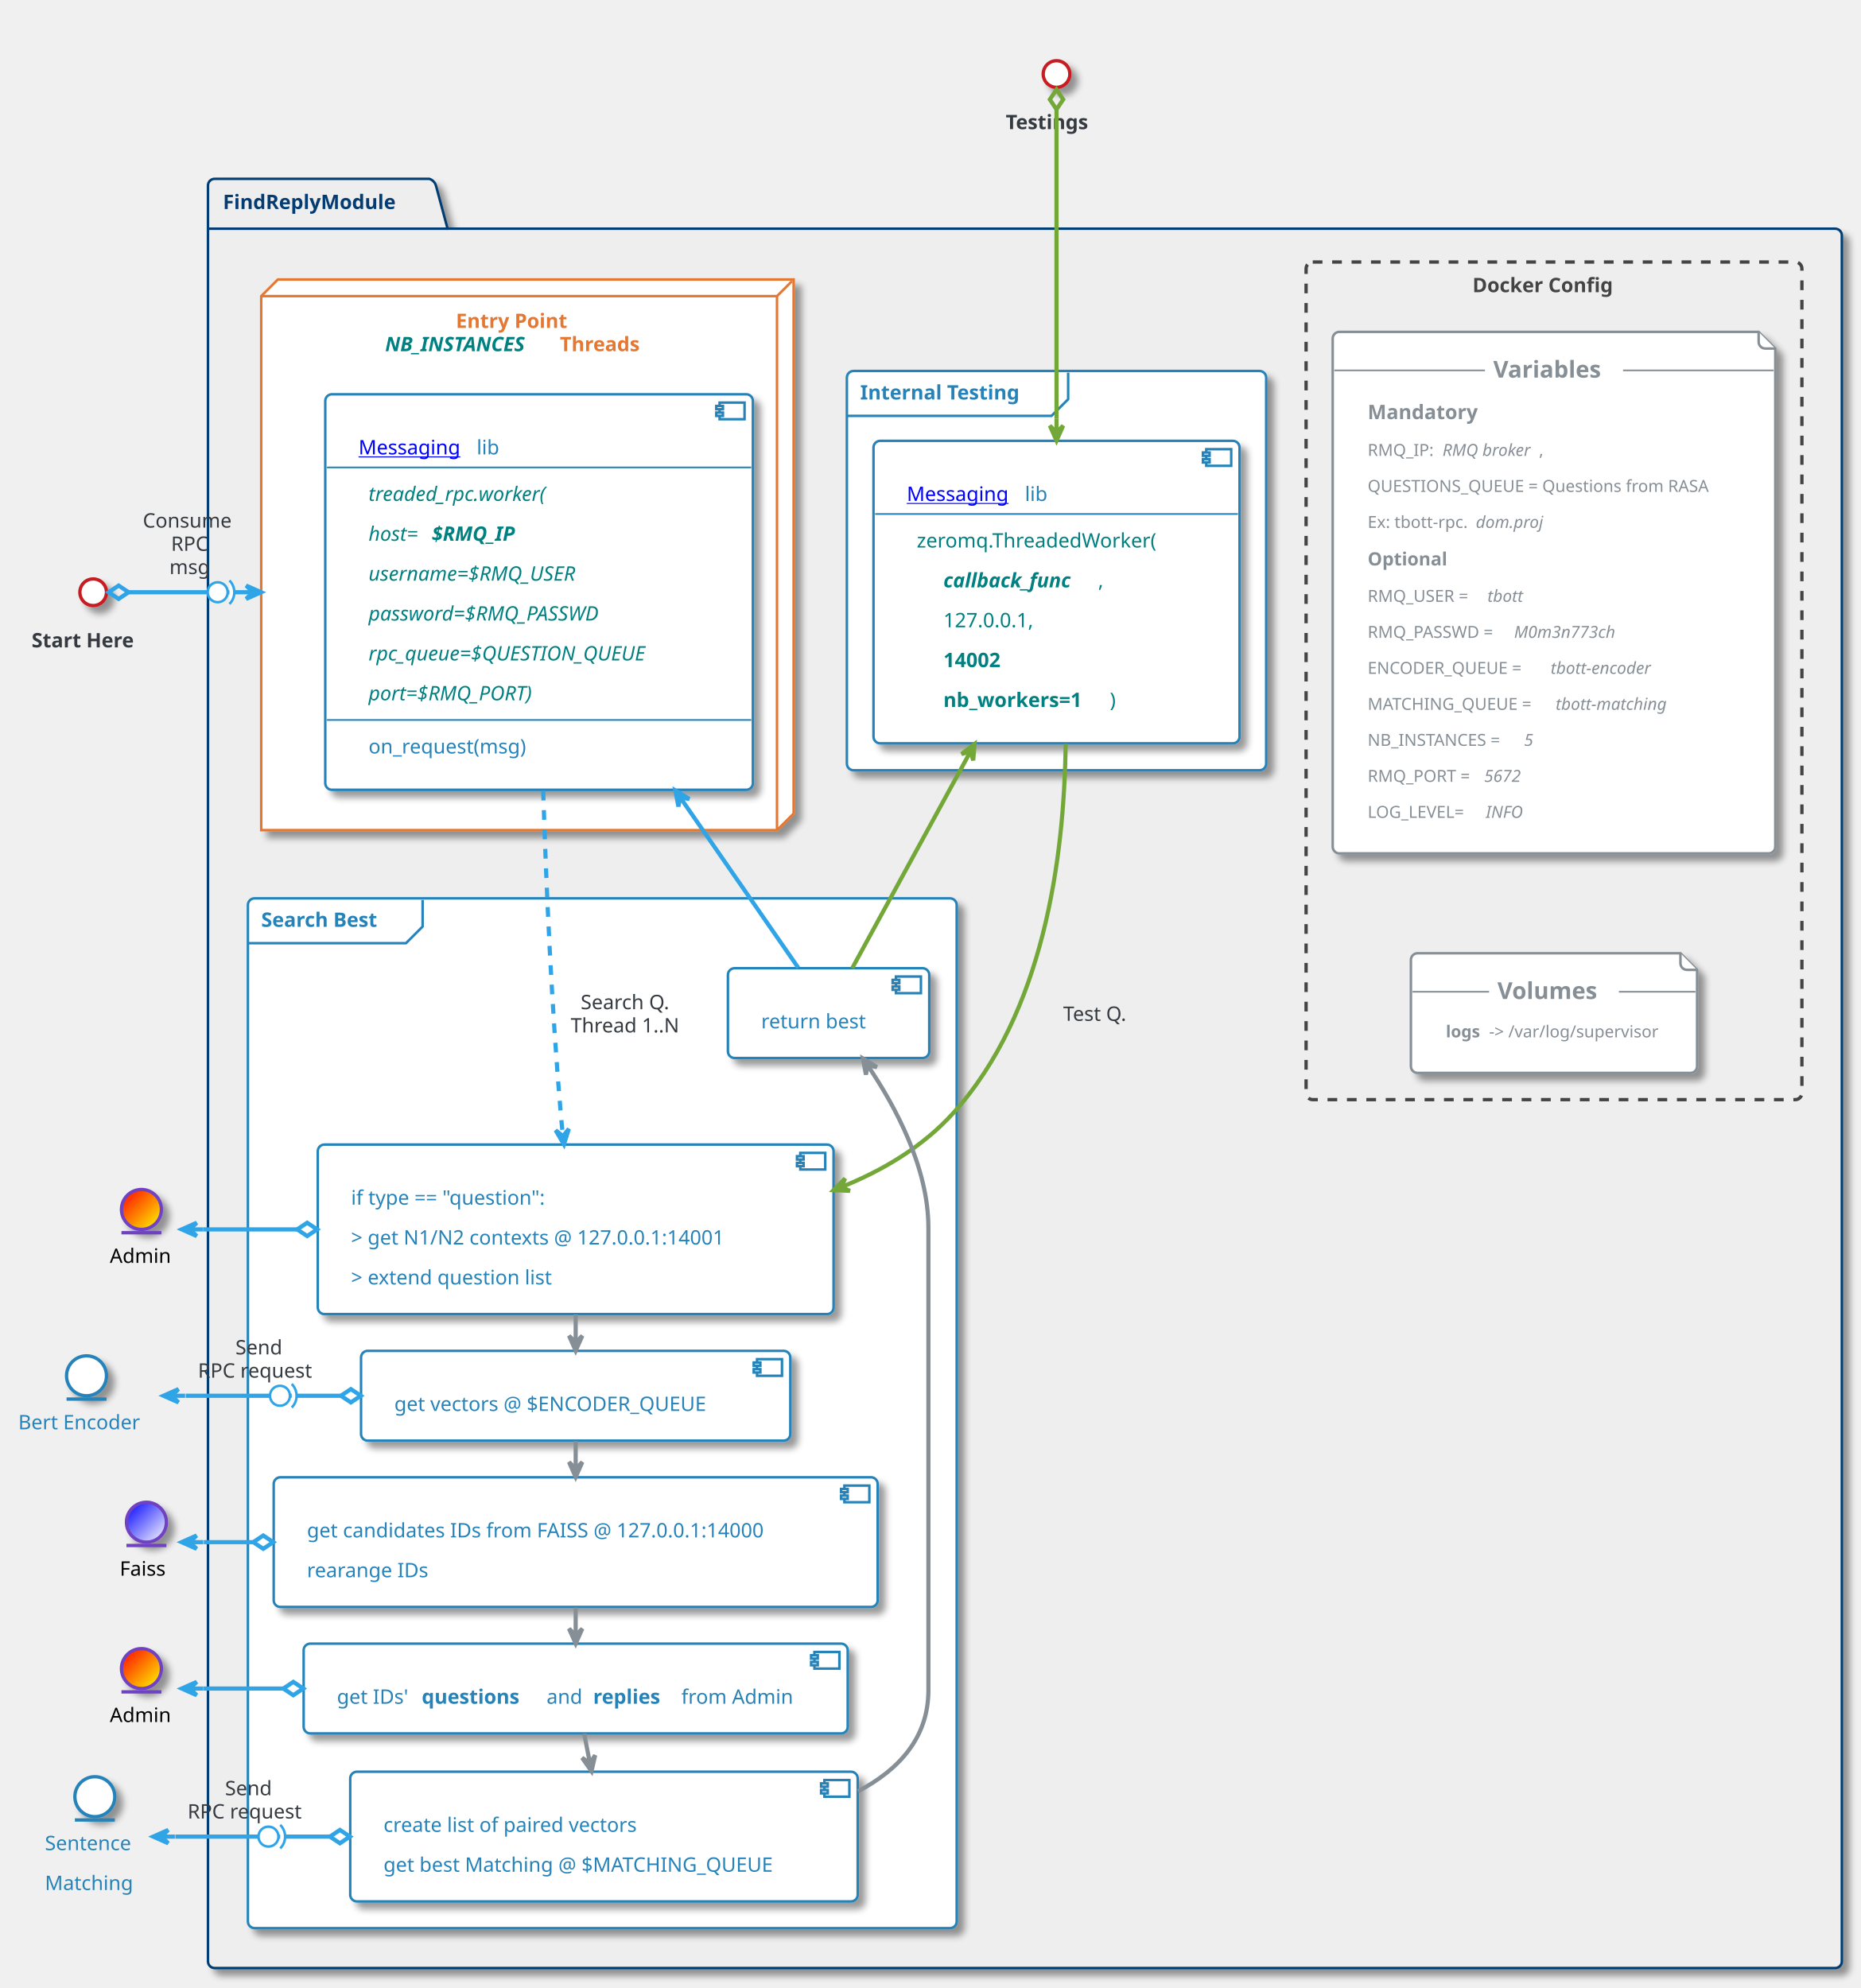
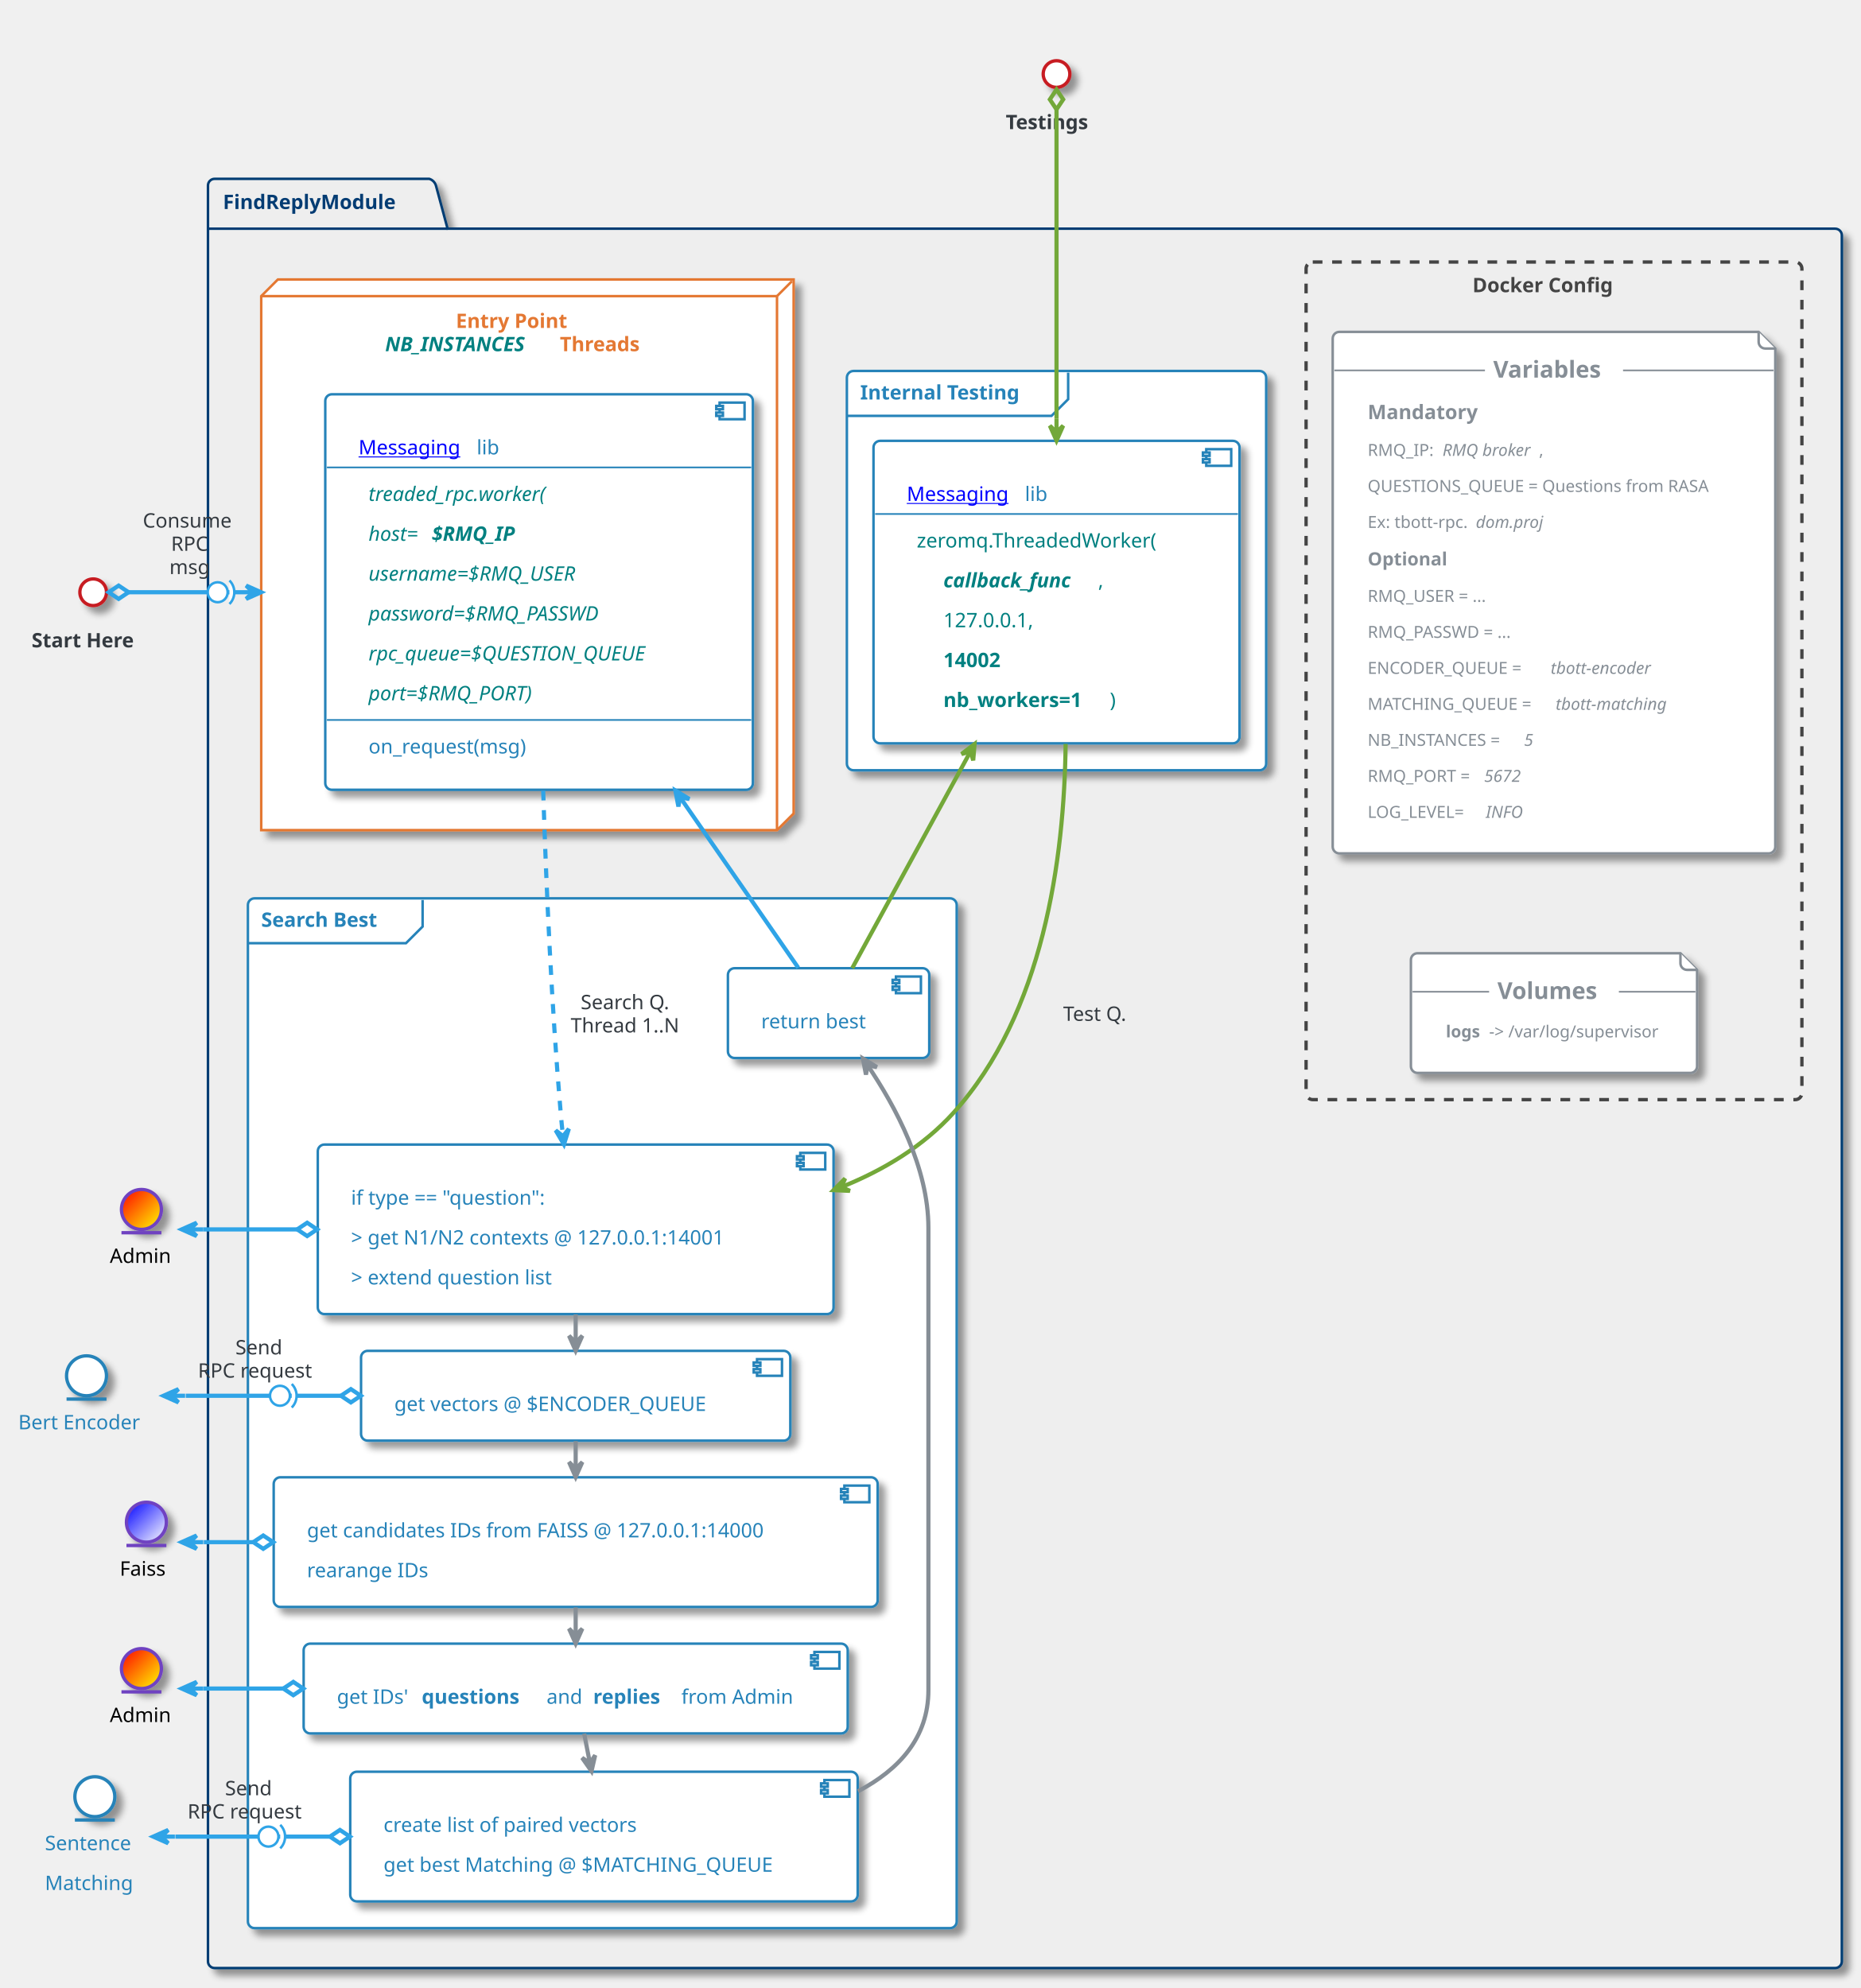
<svg xmlns="http://www.w3.org/2000/svg" xmlns:xlink="http://www.w3.org/1999/xlink" contentScriptType="application/ecmascript" contentStyleType="text/css" height="1434px" preserveAspectRatio="none" style="width:1342px;height:1434px;background:#00000000;" version="1.1" viewBox="0 0 1342 1434" width="1342.8px" zoomAndPan="magnify">
  <defs>
-     <filter height="300%" id="fpnt1hm6rh1z2" width="300%" x="-1" y="-1">
+     <filter height="300%" id="f1f2dvuw1be7ts" width="300%" x="-1" y="-1">
      <feGaussianBlur result="blurOut" stdDeviation="2.4" />
      <feColorMatrix in="blurOut" result="blurOut2" type="matrix" values="0 0 0 0 0 0 0 0 0 0 0 0 0 0 0 0 0 0 .4 0" />
      <feOffset dx="4.8" dy="4.8" in="blurOut2" result="blurOut3" />
      <feBlend in="SourceGraphic" in2="blurOut3" mode="normal" />
    </filter>
-     <linearGradient id="gpnt1hm6rh1z20" x1="0%" x2="100%" y1="0%" y2="100%">
+     <linearGradient id="g1f2dvuw1be7ts0" x1="0%" x2="100%" y1="0%" y2="100%">
      <stop offset="0%" stop-color="#FF0000" />
      <stop offset="100%" stop-color="#FFFF00" />
    </linearGradient>
-     <linearGradient id="gpnt1hm6rh1z21" x1="0%" x2="100%" y1="0%" y2="100%">
+     <linearGradient id="g1f2dvuw1be7ts1" x1="0%" x2="100%" y1="0%" y2="100%">
      <stop offset="0%" stop-color="#0000FF" />
      <stop offset="100%" stop-color="#FFFFFF" />
    </linearGradient>
  </defs>
  <g>
-     <path d="M154.8,129 L309.6,129 A7.2,7.2 0 0 1 314.4,133.8 L322.8,164.963 L1323.6,164.963 A4.8,4.8 0 0 1 1328.4,169.762 L1328.4,1414.8 A4.8,4.8 0 0 1 1323.6,1419.6 L154.8,1419.6 A4.8,4.8 0 0 1 150,1414.8 L150,133.8 A4.8,4.8 0 0 1 154.8,129 " fill="#EEEEEE" filter="url(#fpnt1hm6rh1z2)" style="stroke: #033C73; stroke-width: 1.8;" />
+     <path d="M154.8,129 L309.6,129 A7.2,7.2 0 0 1 314.4,133.8 L322.8,164.963 L1323.6,164.963 A4.8,4.8 0 0 1 1328.4,169.762 L1328.4,1414.8 A4.8,4.8 0 0 1 1323.6,1419.6 L154.8,1419.6 A4.8,4.8 0 0 1 150,1414.8 L150,133.8 A4.8,4.8 0 0 1 154.8,129 " fill="#EEEEEE" filter="url(#f1f2dvuw1be7ts)" style="stroke: #033C73; stroke-width: 1.8;" />
    <line style="stroke: #033C73; stroke-width: 1.8;" x1="150" x2="322.8" y1="164.963" y2="164.963" />
    <text fill="#033C73" font-family="Verdana" font-size="14.4" font-weight="bold" lengthAdjust="spacingAndGlyphs" textLength="145.2" x="160.8" y="150.766">FindReplyModule</text>
    <rect fill="#EEEEEE" height="604.2" rx="4.8" ry="4.8" style="stroke: #444444; stroke-width: 2.4; stroke-dasharray: 7.0,7.0;" width="357.6" x="942" y="189" />
    <text fill="#444444" font-family="Verdana" font-size="14.4" font-weight="bold" lengthAdjust="spacingAndGlyphs" textLength="117.6" x="1062" y="210.766">Docker Config</text>
-     <rect fill="#FFFFFF" filter="url(#fpnt1hm6rh1z2)" height="288" rx="4.8" ry="4.8" style="stroke: #2683B9; stroke-width: 1.8;" width="302.4" x="610.8" y="267.6" />
+     <rect fill="#FFFFFF" filter="url(#f1f2dvuw1be7ts)" height="288" rx="4.8" ry="4.8" style="stroke: #2683B9; stroke-width: 1.8;" width="302.4" x="610.8" y="267.6" />
    <path d="M770.4,268.8 L770.4,287.962 L758.4,299.962 L610.8,299.962 " fill="none" style="stroke: #2683B9; stroke-width: 1.8;" />
    <text fill="#2683B9" font-family="Verdana" font-size="14.4" font-weight="bold" lengthAdjust="spacingAndGlyphs" textLength="135.6" x="620.4" y="288.166">Internal Testing</text>
-     <polygon fill="#FFFFFF" filter="url(#fpnt1hm6rh1z2)" points="188.4,213.6,200.4,201.6,572.4,201.6,572.4,586.8,560.4,598.8,188.4,598.8,188.4,213.6" style="stroke: #E47833; stroke-width: 1.8;" />
+     <polygon fill="#FFFFFF" filter="url(#f1f2dvuw1be7ts)" points="188.4,213.6,200.4,201.6,572.4,201.6,572.4,586.8,560.4,598.8,188.4,598.8,188.4,213.6" style="stroke: #E47833; stroke-width: 1.8;" />
    <line style="stroke: #E47833; stroke-width: 1.8;" x1="560.4" x2="571.2" y1="213.6" y2="202.8" />
    <line style="stroke: #E47833; stroke-width: 1.8;" x1="188.4" x2="560.4" y1="213.6" y2="213.6" />
    <line style="stroke: #E47833; stroke-width: 1.8;" x1="560.4" x2="560.4" y1="213.6" y2="598.8" />
    <text fill="#E47833" font-family="Verdana" font-size="14.4" font-weight="bold" lengthAdjust="spacingAndGlyphs" textLength="93.6" x="328.8" y="236.566">Entry Point</text>
    <text fill="#008080" font-family="Verdana" font-size="14.4" font-style="italic" font-weight="bold" lengthAdjust="spacingAndGlyphs" textLength="121.2" x="277.8" y="253.329">NB_INSTANCES</text>
    <text fill="#E47833" font-family="Verdana" font-size="14.4" font-weight="bold" lengthAdjust="spacingAndGlyphs" textLength="69.6" x="403.8" y="253.329">Threads</text>
-     <rect fill="#FFFFFF" filter="url(#fpnt1hm6rh1z2)" height="742.8" rx="4.8" ry="4.8" style="stroke: #2683B9; stroke-width: 1.8;" width="511.2" x="178.8" y="648" />
+     <rect fill="#FFFFFF" filter="url(#f1f2dvuw1be7ts)" height="742.8" rx="4.8" ry="4.8" style="stroke: #2683B9; stroke-width: 1.8;" width="511.2" x="178.8" y="648" />
    <path d="M304.8,649.2 L304.8,668.362 L292.8,680.362 L178.8,680.362 " fill="none" style="stroke: #2683B9; stroke-width: 1.8;" />
    <text fill="#2683B9" font-family="Verdana" font-size="14.4" font-weight="bold" lengthAdjust="spacingAndGlyphs" textLength="102" x="188.4" y="668.566">Search Best</text>
-     <path d="M961.2,244.2 L961.2,610.772 A4.8,4.8 0 0 0 966,615.572 L1275.6,615.572 A4.8,4.8 0 0 0 1280.4,610.772 L1280.4,251.4 L1268.4,239.4 L966,239.4 A4.8,4.8 0 0 0 961.2,244.2 " fill="#FFFFFF" filter="url(#fpnt1hm6rh1z2)" style="stroke: #868E96; stroke-width: 1.8;" />
+     <path d="M961.2,244.2 L961.2,610.772 A4.8,4.8 0 0 0 966,615.572 L1275.6,615.572 A4.8,4.8 0 0 0 1280.4,610.772 L1280.4,251.4 L1268.4,239.4 L966,239.4 A4.8,4.8 0 0 0 961.2,244.2 " fill="#FFFFFF" filter="url(#f1f2dvuw1be7ts)" style="stroke: #868E96; stroke-width: 1.8;" />
    <path d="M1268.4,239.4 L1268.4,246.6 A4.8,4.8 0 0 0 1273.2,251.4 L1280.4,251.4 " fill="#FFFFFF" style="stroke: #868E96; stroke-width: 1.8;" />
    <text fill="#868E96" font-family="Verdana" font-size="14.4" font-weight="bold" lengthAdjust="spacingAndGlyphs" textLength="92.4" x="986.4" y="302.323">Mandatory</text>
    <text fill="#868E96" font-family="Verdana" font-size="12" lengthAdjust="spacingAndGlyphs" textLength="50.4" x="986.4" y="328.857">RMQ_IP:</text>
    <text fill="#868E96" font-family="Verdana" font-size="12" font-style="italic" lengthAdjust="spacingAndGlyphs" textLength="69.6" x="1040.4" y="328.857">RMQ broker</text>
    <text fill="#868E96" font-family="Verdana" font-size="12" lengthAdjust="spacingAndGlyphs" textLength="3.6" x="1110" y="328.857">,</text>
    <text fill="#868E96" font-family="Verdana" font-size="12" lengthAdjust="spacingAndGlyphs" textLength="268.8" x="986.4" y="354.826">QUESTIONS_QUEUE = Questions from RASA</text>
    <text fill="#868E96" font-family="Verdana" font-size="12" lengthAdjust="spacingAndGlyphs" textLength="78" x="986.4" y="380.795">Ex: tbott-rpc.</text>
    <text fill="#868E96" font-family="Verdana" font-size="12" font-style="italic" lengthAdjust="spacingAndGlyphs" textLength="51.6" x="1064.4" y="380.795">dom.proj</text>
    <text fill="#868E96" font-family="Verdana" font-size="13.2" font-weight="bold" lengthAdjust="spacingAndGlyphs" textLength="66" x="986.4" y="407.877">Optional</text>
-     <text fill="#868E96" font-family="Verdana" font-size="12" lengthAdjust="spacingAndGlyphs" textLength="82.8" x="986.4" y="434.129">RMQ_USER =</text>
-     <text fill="#868E96" font-family="Verdana" font-size="12" font-style="italic" lengthAdjust="spacingAndGlyphs" textLength="28.8" x="1072.8" y="434.129">tbott</text>
-     <text fill="#868E96" font-family="Verdana" font-size="12" lengthAdjust="spacingAndGlyphs" textLength="102" x="986.4" y="460.098">RMQ_PASSWD =</text>
-     <text fill="#868E96" font-family="Verdana" font-size="12" font-style="italic" lengthAdjust="spacingAndGlyphs" textLength="79.2" x="1092" y="460.098">M0m3n773ch</text>
+     <text fill="#868E96" font-family="Verdana" font-size="12" lengthAdjust="spacingAndGlyphs" textLength="97.2" x="986.4" y="434.129">RMQ_USER = ...</text>
+     <text fill="#868E96" font-family="Verdana" font-size="12" lengthAdjust="spacingAndGlyphs" textLength="116.4" x="986.4" y="460.098">RMQ_PASSWD = ...</text>
    <text fill="#868E96" font-family="Verdana" font-size="12" lengthAdjust="spacingAndGlyphs" textLength="128.4" x="986.4" y="486.067">ENCODER_QUEUE =</text>
    <text fill="#868E96" font-family="Verdana" font-size="12" font-style="italic" lengthAdjust="spacingAndGlyphs" textLength="80.4" x="1118.4" y="486.067">tbott-encoder</text>
    <text fill="#868E96" font-family="Verdana" font-size="12" lengthAdjust="spacingAndGlyphs" textLength="132" x="986.4" y="512.035">MATCHING_QUEUE =</text>
    <text fill="#868E96" font-family="Verdana" font-size="12" font-style="italic" lengthAdjust="spacingAndGlyphs" textLength="87.6" x="1122" y="512.035">tbott-matching</text>
    <text fill="#868E96" font-family="Verdana" font-size="12" lengthAdjust="spacingAndGlyphs" textLength="109.2" x="986.4" y="538.004">NB_INSTANCES =</text>
    <text fill="#868E96" font-family="Verdana" font-size="12" font-style="italic" lengthAdjust="spacingAndGlyphs" textLength="7.2" x="1099.2" y="538.004">5</text>
    <text fill="#868E96" font-family="Verdana" font-size="12" lengthAdjust="spacingAndGlyphs" textLength="80.4" x="986.4" y="563.973">RMQ_PORT =</text>
    <text fill="#868E96" font-family="Verdana" font-size="12" font-style="italic" lengthAdjust="spacingAndGlyphs" textLength="28.8" x="1070.4" y="563.973">5672</text>
    <text fill="#868E96" font-family="Verdana" font-size="12" lengthAdjust="spacingAndGlyphs" textLength="81.6" x="986.4" y="589.942">LOG_LEVEL=</text>
    <text fill="#868E96" font-family="Verdana" font-size="12" font-style="italic" lengthAdjust="spacingAndGlyphs" textLength="30" x="1071.6" y="589.942">INFO</text>
    <line style="stroke: #868E96; stroke-width: 1.2;" x1="962.4" x2="1071" y1="267.178" y2="267.178" />
    <text fill="#868E96" font-family="Verdana" font-size="16.8" font-weight="bold" lengthAdjust="spacingAndGlyphs" textLength="87.6" x="1077" y="272.394">Variables</text>
    <line style="stroke: #868E96; stroke-width: 1.2;" x1="1170.6" x2="1279.2" y1="267.178" y2="267.178" />
-     <path d="M1017.6,692.4 L1017.6,769.125 A4.8,4.8 0 0 0 1022.4,773.925 L1219.2,773.925 A4.8,4.8 0 0 0 1224,769.125 L1224,699.6 L1212,687.6 L1022.4,687.6 A4.8,4.8 0 0 0 1017.6,692.4 " fill="#FFFFFF" filter="url(#fpnt1hm6rh1z2)" style="stroke: #868E96; stroke-width: 1.8;" />
+     <path d="M1017.6,692.4 L1017.6,769.125 A4.8,4.8 0 0 0 1022.4,773.925 L1219.2,773.925 A4.8,4.8 0 0 0 1224,769.125 L1224,699.6 L1212,687.6 L1022.4,687.6 A4.8,4.8 0 0 0 1017.6,692.4 " fill="#FFFFFF" filter="url(#f1f2dvuw1be7ts)" style="stroke: #868E96; stroke-width: 1.8;" />
    <path d="M1212,687.6 L1212,694.8 A4.8,4.8 0 0 0 1216.8,699.6 L1224,699.6 " fill="#FFFFFF" style="stroke: #868E96; stroke-width: 1.8;" />
    <text fill="#868E96" font-family="Verdana" font-size="12" font-weight="bold" lengthAdjust="spacingAndGlyphs" textLength="27.6" x="1042.8" y="748.295">logs</text>
    <text fill="#868E96" font-family="Verdana" font-size="12" lengthAdjust="spacingAndGlyphs" textLength="124.8" x="1074" y="748.295">-&gt; /var/log/supervisor</text>
    <line style="stroke: #868E96; stroke-width: 1.2;" x1="1018.8" x2="1074" y1="715.378" y2="715.378" />
    <text fill="#868E96" font-family="Verdana" font-size="16.8" font-weight="bold" lengthAdjust="spacingAndGlyphs" textLength="81.6" x="1080" y="720.594">Volumes</text>
    <line style="stroke: #868E96; stroke-width: 1.2;" x1="1167.6" x2="1222.8" y1="715.378" y2="715.378" />
-     <rect fill="#FFFFFF" filter="url(#fpnt1hm6rh1z2)" height="218.175" rx="4.8" ry="4.8" style="stroke: #2683B9; stroke-width: 1.8;" width="264" x="630" y="318" />
+     <rect fill="#FFFFFF" filter="url(#f1f2dvuw1be7ts)" height="218.175" rx="4.8" ry="4.8" style="stroke: #2683B9; stroke-width: 1.8;" width="264" x="630" y="318" />
    <rect fill="#FFFFFF" height="12" style="stroke: #2683B9; stroke-width: 1.8;" width="18" x="870" y="324" />
    <rect fill="#FFFFFF" height="2.4" style="stroke: #2683B9; stroke-width: 1.8;" width="4.8" x="867.6" y="326.4" />
    <rect fill="#FFFFFF" height="2.4" style="stroke: #2683B9; stroke-width: 1.8;" width="4.8" x="867.6" y="331.2" />
    <a href="http://10.165.64.205/AI/Messaging" target="_top" title="http://10.165.64.205/AI/Messaging" xlink:actuate="onRequest" xlink:href="http://10.165.64.205/AI/Messaging" xlink:show="new" xlink:title="http://10.165.64.205/AI/Messaging" xlink:type="simple">
      <text fill="#0000FF" font-family="Verdana" font-size="14.4" lengthAdjust="spacingAndGlyphs" text-decoration="underline" textLength="80.4" x="654" y="361.366">Messaging</text>
    </a>
    <text fill="#2683B9" font-family="Verdana" font-size="14.4" lengthAdjust="spacingAndGlyphs" textLength="16.8" x="739.2" y="361.366">lib</text>
    <line style="stroke: #2683B9; stroke-width: 1.2;" x1="631.2" x2="892.8" y1="370.762" y2="370.762" />
    <text fill="#008080" font-family="Verdana" font-size="14.4" lengthAdjust="spacingAndGlyphs" textLength="189.6" x="661.2" y="394.929">zeromq.ThreadedWorker(</text>
    <text fill="#008080" font-family="Verdana" font-size="14.4" lengthAdjust="spacingAndGlyphs" textLength="0" x="680.4" y="423.691" />
    <text fill="#008080" font-family="Verdana" font-size="14.4" font-style="italic" font-weight="bold" lengthAdjust="spacingAndGlyphs" textLength="111.6" x="680.4" y="423.691">callback_func</text>
    <text fill="#008080" font-family="Verdana" font-size="14.4" lengthAdjust="spacingAndGlyphs" textLength="4.8" x="792" y="423.691">,</text>
    <text fill="#008080" font-family="Verdana" font-size="14.4" lengthAdjust="spacingAndGlyphs" textLength="76.8" x="680.4" y="452.454">127.0.0.1,</text>
    <text fill="#008080" font-family="Verdana" font-size="14.4" lengthAdjust="spacingAndGlyphs" textLength="0" x="680.4" y="481.216" />
    <text fill="#008080" font-family="Verdana" font-size="14.4" font-weight="bold" lengthAdjust="spacingAndGlyphs" textLength="48" x="680.4" y="481.216">14002</text>
    <text fill="#008080" font-family="Verdana" font-size="14.4" lengthAdjust="spacingAndGlyphs" textLength="0" x="680.4" y="509.979" />
    <text fill="#008080" font-family="Verdana" font-size="14.4" font-weight="bold" lengthAdjust="spacingAndGlyphs" textLength="120" x="680.4" y="509.979">nb_workers=1</text>
    <text fill="#008080" font-family="Verdana" font-size="14.4" lengthAdjust="spacingAndGlyphs" textLength="6" x="800.4" y="509.979">)</text>
-     <rect fill="#FFFFFF" filter="url(#fpnt1hm6rh1z2)" height="285.3" rx="4.8" ry="4.8" style="stroke: #2683B9; stroke-width: 1.8;" width="308.4" x="234.6" y="284.4" />
+     <rect fill="#FFFFFF" filter="url(#f1f2dvuw1be7ts)" height="285.3" rx="4.8" ry="4.8" style="stroke: #2683B9; stroke-width: 1.8;" width="308.4" x="234.6" y="284.4" />
    <rect fill="#FFFFFF" height="12" style="stroke: #2683B9; stroke-width: 1.8;" width="18" x="519" y="290.4" />
    <rect fill="#FFFFFF" height="2.4" style="stroke: #2683B9; stroke-width: 1.8;" width="4.8" x="516.6" y="292.8" />
    <rect fill="#FFFFFF" height="2.4" style="stroke: #2683B9; stroke-width: 1.8;" width="4.8" x="516.6" y="297.6" />
    <a href="http://10.165.64.205/AI/Messaging" target="_top" title="http://10.165.64.205/AI/Messaging" xlink:actuate="onRequest" xlink:href="http://10.165.64.205/AI/Messaging" xlink:show="new" xlink:title="http://10.165.64.205/AI/Messaging" xlink:type="simple">
      <text fill="#0000FF" font-family="Verdana" font-size="14.4" lengthAdjust="spacingAndGlyphs" text-decoration="underline" textLength="80.4" x="258.6" y="327.766">Messaging</text>
    </a>
    <text fill="#2683B9" font-family="Verdana" font-size="14.4" lengthAdjust="spacingAndGlyphs" textLength="16.8" x="343.8" y="327.766">lib</text>
    <line style="stroke: #2683B9; stroke-width: 1.2;" x1="235.8" x2="541.8" y1="337.163" y2="337.163" />
    <text fill="#008080" font-family="Verdana" font-size="14.4" font-style="italic" lengthAdjust="spacingAndGlyphs" textLength="152.4" x="265.8" y="361.329">treaded_rpc.worker(</text>
    <text fill="#008080" font-family="Verdana" font-size="14.4" font-style="italic" lengthAdjust="spacingAndGlyphs" textLength="45.6" x="265.8" y="390.091">host=</text>
    <text fill="#008080" font-family="Verdana" font-size="14.4" font-style="italic" font-weight="bold" lengthAdjust="spacingAndGlyphs" textLength="69.6" x="311.4" y="390.091">$RMQ_IP</text>
    <text fill="#008080" font-family="Verdana" font-size="14.4" font-style="italic" lengthAdjust="spacingAndGlyphs" textLength="176.4" x="265.8" y="418.854">username=$RMQ_USER</text>
    <text fill="#008080" font-family="Verdana" font-size="14.4" font-style="italic" lengthAdjust="spacingAndGlyphs" textLength="195.6" x="265.8" y="447.616">password=$RMQ_PASSWD</text>
    <text fill="#008080" font-family="Verdana" font-size="14.4" font-style="italic" lengthAdjust="spacingAndGlyphs" textLength="234" x="265.8" y="476.379">rpc_queue=$QUESTION_QUEUE</text>
    <text fill="#008080" font-family="Verdana" font-size="14.4" font-style="italic" lengthAdjust="spacingAndGlyphs" textLength="136.8" x="265.8" y="505.141">port=$RMQ_PORT)</text>
    <line style="stroke: #2683B9; stroke-width: 1.2;" x1="235.8" x2="541.8" y1="519.337" y2="519.337" />
    <text fill="#2683B9" font-family="Verdana" font-size="14.4" lengthAdjust="spacingAndGlyphs" textLength="128.4" x="265.8" y="543.504">on_request(msg)</text>
-     <rect fill="#FFFFFF" filter="url(#fpnt1hm6rh1z2)" height="122.287" rx="4.8" ry="4.8" style="stroke: #2683B9; stroke-width: 1.8;" width="372" x="229.2" y="825.6" />
+     <rect fill="#FFFFFF" filter="url(#f1f2dvuw1be7ts)" height="122.287" rx="4.8" ry="4.8" style="stroke: #2683B9; stroke-width: 1.8;" width="372" x="229.2" y="825.6" />
    <rect fill="#FFFFFF" height="12" style="stroke: #2683B9; stroke-width: 1.8;" width="18" x="577.2" y="831.6" />
    <rect fill="#FFFFFF" height="2.4" style="stroke: #2683B9; stroke-width: 1.8;" width="4.8" x="574.8" y="834" />
    <rect fill="#FFFFFF" height="2.4" style="stroke: #2683B9; stroke-width: 1.8;" width="4.8" x="574.8" y="838.8" />
    <text fill="#2683B9" font-family="Verdana" font-size="14.4" lengthAdjust="spacingAndGlyphs" textLength="162" x="253.2" y="868.966">if type == "question":</text>
    <text fill="#2683B9" font-family="Verdana" font-size="14.4" lengthAdjust="spacingAndGlyphs" textLength="312" x="253.2" y="897.729">&gt; get N1/N2 contexts @ 127.0.0.1:14001</text>
    <text fill="#2683B9" font-family="Verdana" font-size="14.4" lengthAdjust="spacingAndGlyphs" textLength="165.6" x="253.2" y="926.491">&gt; extend question list</text>
-     <rect fill="#FFFFFF" filter="url(#fpnt1hm6rh1z2)" height="64.763" rx="4.8" ry="4.8" style="stroke: #2683B9; stroke-width: 1.8;" width="309.6" x="260.4" y="974.4" />
+     <rect fill="#FFFFFF" filter="url(#f1f2dvuw1be7ts)" height="64.763" rx="4.8" ry="4.8" style="stroke: #2683B9; stroke-width: 1.8;" width="309.6" x="260.4" y="974.4" />
    <rect fill="#FFFFFF" height="12" style="stroke: #2683B9; stroke-width: 1.8;" width="18" x="546" y="980.4" />
    <rect fill="#FFFFFF" height="2.4" style="stroke: #2683B9; stroke-width: 1.8;" width="4.8" x="543.6" y="982.8" />
    <rect fill="#FFFFFF" height="2.4" style="stroke: #2683B9; stroke-width: 1.8;" width="4.8" x="543.6" y="987.6" />
    <text fill="#2683B9" font-family="Verdana" font-size="14.4" lengthAdjust="spacingAndGlyphs" textLength="249.6" x="284.4" y="1017.766">get vectors @ $ENCODER_QUEUE</text>
-     <rect fill="#FFFFFF" filter="url(#fpnt1hm6rh1z2)" height="93.525" rx="4.8" ry="4.8" style="stroke: #2683B9; stroke-width: 1.8;" width="435.6" x="197.4" y="1065.6" />
+     <rect fill="#FFFFFF" filter="url(#f1f2dvuw1be7ts)" height="93.525" rx="4.8" ry="4.8" style="stroke: #2683B9; stroke-width: 1.8;" width="435.6" x="197.4" y="1065.6" />
    <rect fill="#FFFFFF" height="12" style="stroke: #2683B9; stroke-width: 1.8;" width="18" x="609" y="1071.6" />
    <rect fill="#FFFFFF" height="2.4" style="stroke: #2683B9; stroke-width: 1.8;" width="4.8" x="606.6" y="1074" />
    <rect fill="#FFFFFF" height="2.4" style="stroke: #2683B9; stroke-width: 1.8;" width="4.8" x="606.6" y="1078.8" />
    <text fill="#2683B9" font-family="Verdana" font-size="14.4" lengthAdjust="spacingAndGlyphs" textLength="375.6" x="221.4" y="1108.966">get candidates IDs from FAISS @ 127.0.0.1:14000</text>
    <text fill="#2683B9" font-family="Verdana" font-size="14.4" lengthAdjust="spacingAndGlyphs" textLength="97.2" x="221.4" y="1137.729">rearange IDs</text>
-     <rect fill="#FFFFFF" filter="url(#fpnt1hm6rh1z2)" height="64.763" rx="4.8" ry="4.8" style="stroke: #2683B9; stroke-width: 1.8;" width="392.4" x="219" y="1185.6" />
+     <rect fill="#FFFFFF" filter="url(#f1f2dvuw1be7ts)" height="64.763" rx="4.8" ry="4.8" style="stroke: #2683B9; stroke-width: 1.8;" width="392.4" x="219" y="1185.6" />
    <rect fill="#FFFFFF" height="12" style="stroke: #2683B9; stroke-width: 1.8;" width="18" x="587.4" y="1191.6" />
    <rect fill="#FFFFFF" height="2.4" style="stroke: #2683B9; stroke-width: 1.8;" width="4.8" x="585" y="1194" />
    <rect fill="#FFFFFF" height="2.4" style="stroke: #2683B9; stroke-width: 1.8;" width="4.8" x="585" y="1198.8" />
    <text fill="#2683B9" font-family="Verdana" font-size="14.4" lengthAdjust="spacingAndGlyphs" textLength="56.4" x="243" y="1228.966">get IDs'</text>
    <text fill="#2683B9" font-family="Verdana" font-size="14.4" font-weight="bold" lengthAdjust="spacingAndGlyphs" textLength="85.2" x="304.2" y="1228.966">questions</text>
    <text fill="#2683B9" font-family="Verdana" font-size="14.4" lengthAdjust="spacingAndGlyphs" textLength="28.8" x="394.2" y="1228.966">and</text>
    <text fill="#2683B9" font-family="Verdana" font-size="14.4" font-weight="bold" lengthAdjust="spacingAndGlyphs" textLength="58.8" x="427.8" y="1228.966">replies</text>
    <text fill="#2683B9" font-family="Verdana" font-size="14.4" lengthAdjust="spacingAndGlyphs" textLength="84" x="491.4" y="1228.966">from Admin</text>
-     <rect fill="#FFFFFF" filter="url(#fpnt1hm6rh1z2)" height="93.525" rx="4.8" ry="4.8" style="stroke: #2683B9; stroke-width: 1.8;" width="366" x="252.6" y="1278" />
+     <rect fill="#FFFFFF" filter="url(#f1f2dvuw1be7ts)" height="93.525" rx="4.8" ry="4.8" style="stroke: #2683B9; stroke-width: 1.8;" width="366" x="252.6" y="1278" />
    <rect fill="#FFFFFF" height="12" style="stroke: #2683B9; stroke-width: 1.8;" width="18" x="594.6" y="1284" />
    <rect fill="#FFFFFF" height="2.4" style="stroke: #2683B9; stroke-width: 1.8;" width="4.8" x="592.2" y="1286.4" />
    <rect fill="#FFFFFF" height="2.4" style="stroke: #2683B9; stroke-width: 1.8;" width="4.8" x="592.2" y="1291.2" />
    <text fill="#2683B9" font-family="Verdana" font-size="14.4" lengthAdjust="spacingAndGlyphs" textLength="207.6" x="276.6" y="1321.366">create list of paired vectors</text>
    <text fill="#2683B9" font-family="Verdana" font-size="14.4" lengthAdjust="spacingAndGlyphs" textLength="306" x="276.6" y="1350.129">get best Matching @ $MATCHING_QUEUE</text>
-     <rect fill="#FFFFFF" filter="url(#fpnt1hm6rh1z2)" height="64.763" rx="4.8" ry="4.8" style="stroke: #2683B9; stroke-width: 1.8;" width="145.2" x="525" y="698.4" />
+     <rect fill="#FFFFFF" filter="url(#f1f2dvuw1be7ts)" height="64.763" rx="4.8" ry="4.8" style="stroke: #2683B9; stroke-width: 1.8;" width="145.2" x="525" y="698.4" />
    <rect fill="#FFFFFF" height="12" style="stroke: #2683B9; stroke-width: 1.8;" width="18" x="646.2" y="704.4" />
    <rect fill="#FFFFFF" height="2.4" style="stroke: #2683B9; stroke-width: 1.8;" width="4.8" x="643.8" y="706.8" />
    <rect fill="#FFFFFF" height="2.4" style="stroke: #2683B9; stroke-width: 1.8;" width="4.8" x="643.8" y="711.6" />
    <text fill="#2683B9" font-family="Verdana" font-size="14.4" lengthAdjust="spacingAndGlyphs" textLength="85.2" x="549" y="741.766">return best</text>
-     <ellipse cx="67.2" cy="427.2" fill="#FFFFFF" filter="url(#fpnt1hm6rh1z2)" rx="9.6" ry="9.6" style="stroke: #C71C22; stroke-width: 2.4;" />
+     <ellipse cx="67.2" cy="427.2" fill="#FFFFFF" filter="url(#f1f2dvuw1be7ts)" rx="9.6" ry="9.6" style="stroke: #C71C22; stroke-width: 2.4;" />
    <text fill="#343A40" font-family="Verdana" font-size="14.4" font-weight="bold" lengthAdjust="spacingAndGlyphs" textLength="88.8" x="22.8" y="466.966">Start Here</text>
-     <ellipse cx="762" cy="53.4" fill="#FFFFFF" filter="url(#fpnt1hm6rh1z2)" rx="9.6" ry="9.6" style="stroke: #C71C22; stroke-width: 2.4;" />
+     <ellipse cx="762" cy="53.4" fill="#FFFFFF" filter="url(#f1f2dvuw1be7ts)" rx="9.6" ry="9.6" style="stroke: #C71C22; stroke-width: 2.4;" />
    <text fill="#343A40" font-family="Verdana" font-size="14.4" font-weight="bold" lengthAdjust="spacingAndGlyphs" textLength="73.2" x="725.4" y="93.166">Testings</text>
-     <ellipse cx="102" cy="872.4" fill="url(#gpnt1hm6rh1z20)" filter="url(#fpnt1hm6rh1z2)" rx="14.4" ry="14.4" style="stroke: #6F42C1; stroke-width: 2.4;" />
+     <ellipse cx="102" cy="872.4" fill="url(#g1f2dvuw1be7ts0)" filter="url(#f1f2dvuw1be7ts)" rx="14.4" ry="14.4" style="stroke: #6F42C1; stroke-width: 2.4;" />
    <line style="stroke: #6F42C1; stroke-width: 2.4;" x1="87.6" x2="116.4" y1="889.2" y2="889.2" />
    <text fill="#000000" font-family="Verdana" font-size="14.4" lengthAdjust="spacingAndGlyphs" textLength="45.6" x="79.2" y="910.966">Admin</text>
-     <ellipse cx="102" cy="1203.6" fill="url(#gpnt1hm6rh1z20)" filter="url(#fpnt1hm6rh1z2)" rx="14.4" ry="14.4" style="stroke: #6F42C1; stroke-width: 2.4;" />
+     <ellipse cx="102" cy="1203.6" fill="url(#g1f2dvuw1be7ts0)" filter="url(#f1f2dvuw1be7ts)" rx="14.4" ry="14.4" style="stroke: #6F42C1; stroke-width: 2.4;" />
    <line style="stroke: #6F42C1; stroke-width: 2.4;" x1="87.6" x2="116.4" y1="1220.4" y2="1220.4" />
    <text fill="#000000" font-family="Verdana" font-size="14.4" lengthAdjust="spacingAndGlyphs" textLength="45.6" x="79.2" y="1242.166">Admin</text>
-     <ellipse cx="105.6" cy="1098" fill="url(#gpnt1hm6rh1z21)" filter="url(#fpnt1hm6rh1z2)" rx="14.4" ry="14.4" style="stroke: #6F42C1; stroke-width: 2.4;" />
+     <ellipse cx="105.6" cy="1098" fill="url(#g1f2dvuw1be7ts1)" filter="url(#f1f2dvuw1be7ts)" rx="14.4" ry="14.4" style="stroke: #6F42C1; stroke-width: 2.4;" />
    <line style="stroke: #6F42C1; stroke-width: 2.4;" x1="91.2" x2="120" y1="1114.8" y2="1114.8" />
    <text fill="#000000" font-family="Verdana" font-size="14.4" lengthAdjust="spacingAndGlyphs" textLength="38.4" x="86.4" y="1136.566">Faiss</text>
-     <ellipse cx="62.4" cy="992.4" fill="#FFFFFF" filter="url(#fpnt1hm6rh1z2)" rx="14.4" ry="14.4" style="stroke: #2683B9; stroke-width: 2.4;" />
+     <ellipse cx="62.4" cy="992.4" fill="#FFFFFF" filter="url(#f1f2dvuw1be7ts)" rx="14.4" ry="14.4" style="stroke: #2683B9; stroke-width: 2.4;" />
    <line style="stroke: #2683B9; stroke-width: 2.4;" x1="48" x2="76.8" y1="1009.2" y2="1009.2" />
    <text fill="#2683B9" font-family="Verdana" font-size="14.4" lengthAdjust="spacingAndGlyphs" textLength="98.4" x="13.2" y="1030.966">Bert Encoder</text>
-     <ellipse cx="68.4" cy="1296" fill="#FFFFFF" filter="url(#fpnt1hm6rh1z2)" rx="14.4" ry="14.4" style="stroke: #2683B9; stroke-width: 2.4;" />
+     <ellipse cx="68.4" cy="1296" fill="#FFFFFF" filter="url(#f1f2dvuw1be7ts)" rx="14.4" ry="14.4" style="stroke: #2683B9; stroke-width: 2.4;" />
    <line style="stroke: #2683B9; stroke-width: 2.4;" x1="54" x2="82.8" y1="1312.8" y2="1312.8" />
    <text fill="#2683B9" font-family="Verdana" font-size="14.4" lengthAdjust="spacingAndGlyphs" textLength="72" x="32.4" y="1334.566">Sentence</text>
    <text fill="#2683B9" font-family="Verdana" font-size="14.4" lengthAdjust="spacingAndGlyphs" textLength="68.4" x="32.4" y="1363.329">Matching</text>
    <path d="M762,78.936 C762,78.936 762,222.42 762,302.155 " fill="none" id="TestFindings-MSG_T" style="stroke: #73A839; stroke-width: 3.0;" />
    <polygon fill="#73A839" points="762,317.852,766.8,307.052,762,311.852,757.2,307.052,762,317.852" style="stroke: #73A839; stroke-width: 3.0;" />
    <line style="stroke: #73A839; stroke-width: 3.0;" x1="762" x2="762" y1="311.852" y2="302.252" />
    <polygon fill="#00000000" points="762,64.536,757.2,71.736,762,78.936,766.8,71.736,762,64.536" style="stroke: #73A839; stroke-width: 3.0;" />
    <path d="M92.752,427.2 C92.752,427.2 136.545,427.2 157.003,427.2 C167.232,427.2 176.532,427.2 183.678,427.2 C184.571,427.2 185.431,427.2 186.254,427.2 C186.666,427.2 187.069,427.2 187.463,427.2 C187.659,427.2 187.854,427.2 188.046,427.2 C188.142,427.2 188.237,427.2 188.332,427.2 " fill="none" id="FindReplyRMQ-EntryPoint" style="stroke: #2FA4E7; stroke-width: 3.0;" />
    <polygon fill="#2FA4E7" points="188.332,427.2,177.532,422.4,182.332,427.2,177.532,432,188.332,427.2" style="stroke: #2FA4E7; stroke-width: 3.0;" />
    <polygon fill="#00000000" points="78.352,427.2,85.552,432,92.752,427.2,85.552,422.4,78.352,427.2" style="stroke: #2FA4E7; stroke-width: 3.0;" />
    <text fill="#343A40" font-family="Verdana" font-size="14.4" lengthAdjust="spacingAndGlyphs" textLength="69.6" x="102.984" y="380.566">Consume</text>
    <text fill="#343A40" font-family="Verdana" font-size="14.4" lengthAdjust="spacingAndGlyphs" textLength="28.8" x="123.384" y="397.329">RPC</text>
    <text fill="#343A40" font-family="Verdana" font-size="14.4" lengthAdjust="spacingAndGlyphs" textLength="31.2" x="122.184" y="414.091">msg</text>
    <path d="M165.489,435.685 A12,12 0 0 0 165.489 418.715" fill="#FFFFFF" style="stroke: #2FA4E7; stroke-width: 1.8;" />
    <ellipse cx="157.003" cy="427.2" fill="#FFFFFF" rx="7.2" ry="7.2" style="stroke: #2FA4E7; stroke-width: 1.8;" />
    <path d="M391.771,570.371 C393.988,640.43 397.817,726.152 404.4,802.8 C404.864,808.21 405.425,813.809 406.042,819.426 " fill="none" id="MSG_C-&gt;GetCtx" style="stroke: #2FA4E7; stroke-width: 3.0; stroke-dasharray: 7.0,7.0;" />
    <polygon fill="#2FA4E7" points="406.732,825.52,410.285,814.248,406.056,819.558,400.746,815.329,406.732,825.52" style="stroke: #2FA4E7; stroke-width: 3.0;" />
    <text fill="#343A40" font-family="Verdana" font-size="14.4" lengthAdjust="spacingAndGlyphs" textLength="73.2" x="418.8" y="727.966">Search Q.</text>
    <text fill="#343A40" font-family="Verdana" font-size="14.4" lengthAdjust="spacingAndGlyphs" textLength="87.6" x="411.6" y="744.729">Thread 1..N</text>
    <path d="M768.571,536.65 C767.616,619.393 752.55,731.084 687.6,802.8 C665.813,826.856 637.282,844.02 606.898,856.243 " fill="none" id="MSG_T-&gt;GetCtx" style="stroke: #73A839; stroke-width: 3.0;" />
    <polygon fill="#73A839" points="601.205,858.468,613.011,859.008,606.793,856.284,609.517,850.066,601.205,858.468" style="stroke: #73A839; stroke-width: 3.0;" />
    <text fill="#343A40" font-family="Verdana" font-size="14.4" lengthAdjust="spacingAndGlyphs" textLength="52.8" x="766.8" y="736.366">Test Q.</text>
    <path d="M415.2,948.178 C415.2,954.959 415.2,961.716 415.2,968.088 " fill="none" id="GetCtx-&gt;GetVects" style="stroke: #868E96; stroke-width: 3.0;" />
    <polygon fill="#868E96" points="415.2,974.317,420,963.517,415.2,968.317,410.4,963.517,415.2,974.317" style="stroke: #868E96; stroke-width: 3.0;" />
    <path d="M415.2,1039.524 C415.2,1045.787 415.2,1052.518 415.2,1059.256 " fill="none" id="GetVects-&gt;AskFaiss" style="stroke: #868E96; stroke-width: 3.0;" />
    <polygon fill="#868E96" points="415.2,1065.433,420,1054.633,415.2,1059.433,410.4,1054.633,415.2,1065.433" style="stroke: #868E96; stroke-width: 3.0;" />
    <path d="M415.2,1159.466 C415.2,1166.087 415.2,1172.837 415.2,1179.269 " fill="none" id="AskFaiss-&gt;GetVectAdm" style="stroke: #868E96; stroke-width: 3.0;" />
    <polygon fill="#868E96" points="415.2,1185.581,420,1174.781,415.2,1179.581,410.4,1174.781,415.2,1185.581" style="stroke: #868E96; stroke-width: 3.0;" />
    <path d="M421.321,1250.524 C422.623,1257.186 424.031,1264.393 425.438,1271.594 " fill="none" id="GetVectAdm-&gt;getBestMatching" style="stroke: #868E96; stroke-width: 3.0;" />
    <polygon fill="#868E96" points="426.618,1277.63,429.255,1266.11,425.466,1271.742,419.834,1267.953,426.618,1277.63" style="stroke: #868E96; stroke-width: 3.0;" />
    <path d="M625.84,768.57 C646.013,798.374 669.6,842.447 669.6,885.6 C669.6,885.6 669.6,885.6 669.6,1219.2 C669.6,1253.453 648.43,1276.547 618.826,1292.093 " fill="none" id="RetBet&lt;-getBestMatching" style="stroke: #868E96; stroke-width: 3.0;" />
    <polygon fill="#868E96" points="622.379,763.544,624.55,775.162,625.781,768.486,632.457,769.718,622.379,763.544" style="stroke: #868E96; stroke-width: 3.0;" />
    <path d="M490.591,575.237 C522.677,621.521 555.091,668.28 575.701,698.011 " fill="none" id="MSG_C&lt;-RetBet" style="stroke: #2FA4E7; stroke-width: 3.0;" />
    <polygon fill="#2FA4E7" points="487.086,570.18,489.293,581.791,490.504,575.111,497.183,576.322,487.086,570.18" style="stroke: #2FA4E7; stroke-width: 3.0;" />
    <path d="M699.932,542.116 C669.337,598.17 634.776,661.489 614.665,698.335 " fill="none" id="MSG_T&lt;-RetBet" style="stroke: #73A839; stroke-width: 3.0;" />
    <polygon fill="#73A839" points="702.88,536.714,693.493,543.896,700.006,541.981,701.921,548.494,702.88,536.714" style="stroke: #73A839; stroke-width: 3.0;" />
    <path d="M146.7,886.8 C168.81,886.8 214.331,886.8 214.331,886.8 " fill="none" id="Admin1-GetCtx" style="stroke: #2FA4E7; stroke-width: 3.0;" />
    <polygon fill="#00000000" points="228.731,886.8,221.531,882,214.331,886.8,221.531,891.6,228.731,886.8" style="stroke: #2FA4E7; stroke-width: 3.0;" />
    <polygon fill="#2FA4E7" points="131.057,886.8,141.857,891.6,137.057,886.8,141.857,882,131.057,886.8" style="stroke: #2FA4E7; stroke-width: 3.0;" />
    <line style="stroke: #2FA4E7; stroke-width: 3.0;" x1="137.057" x2="146.657" y1="886.8" y2="886.8" />
    <path d="M133.962,1006.8 C166,1006.8 245.858,1006.8 245.858,1006.8 " fill="none" id="Encoder-GetVects" style="stroke: #2FA4E7; stroke-width: 3.0;" />
    <polygon fill="#00000000" points="260.258,1006.8,253.058,1002,245.858,1006.8,253.058,1011.6,260.258,1006.8" style="stroke: #2FA4E7; stroke-width: 3.0;" />
    <polygon fill="#2FA4E7" points="117.913,1006.8,128.713,1011.6,123.913,1006.8,128.713,1002,117.913,1006.8" style="stroke: #2FA4E7; stroke-width: 3.0;" />
    <line style="stroke: #2FA4E7; stroke-width: 3.0;" x1="123.913" x2="133.513" y1="1006.8" y2="1006.8" />
    <text fill="#343A40" font-family="Verdana" font-size="14.4" lengthAdjust="spacingAndGlyphs" textLength="38.4" x="169.8" y="976.966">Send</text>
    <text fill="#343A40" font-family="Verdana" font-size="14.4" lengthAdjust="spacingAndGlyphs" textLength="92.4" x="142.8" y="993.729">RPC request</text>
    <path d="M210.41,1015.285 A12,12 0 0 0 210.41 998.315" fill="#FFFFFF" style="stroke: #2FA4E7; stroke-width: 1.8;" />
    <ellipse cx="201.924" cy="1006.8" fill="#FFFFFF" rx="7.2" ry="7.2" style="stroke: #2FA4E7; stroke-width: 1.8;" />
    <path d="M146.994,1112.4 C158.466,1112.4 182.652,1112.4 182.652,1112.4 " fill="none" id="Faiss-AskFaiss" style="stroke: #2FA4E7; stroke-width: 3.0;" />
    <polygon fill="#00000000" points="197.052,1112.4,189.852,1107.6,182.652,1112.4,189.852,1117.2,197.052,1112.4" style="stroke: #2FA4E7; stroke-width: 3.0;" />
    <polygon fill="#2FA4E7" points="130.997,1112.4,141.797,1117.2,136.997,1112.4,141.797,1107.6,130.997,1112.4" style="stroke: #2FA4E7; stroke-width: 3.0;" />
    <line style="stroke: #2FA4E7; stroke-width: 3.0;" x1="136.997" x2="146.597" y1="1112.4" y2="1112.4" />
    <path d="M146.813,1218 C165.544,1218 204.342,1218 204.342,1218 " fill="none" id="Admin2-GetVectAdm" style="stroke: #2FA4E7; stroke-width: 3.0;" />
    <polygon fill="#00000000" points="218.742,1218,211.542,1213.2,204.342,1218,211.542,1222.8,218.742,1218" style="stroke: #2FA4E7; stroke-width: 3.0;" />
    <polygon fill="#2FA4E7" points="131.057,1218,141.857,1222.8,137.057,1218,141.857,1213.2,131.057,1218" style="stroke: #2FA4E7; stroke-width: 3.0;" />
    <line style="stroke: #2FA4E7; stroke-width: 3.0;" x1="137.057" x2="146.657" y1="1218" y2="1218" />
    <path d="M126.471,1324.8 C156.875,1324.8 237.97,1324.8 237.97,1324.8 " fill="none" id="Matcher-getBestMatching" style="stroke: #2FA4E7; stroke-width: 3.0;" />
    <polygon fill="#00000000" points="252.37,1324.8,245.17,1320,237.97,1324.8,245.17,1329.6,252.37,1324.8" style="stroke: #2FA4E7; stroke-width: 3.0;" />
    <polygon fill="#2FA4E7" points="110.522,1324.8,121.323,1329.6,116.522,1324.8,121.323,1320,110.522,1324.8" style="stroke: #2FA4E7; stroke-width: 3.0;" />
    <line style="stroke: #2FA4E7; stroke-width: 3.0;" x1="116.522" x2="126.123" y1="1324.8" y2="1324.8" />
    <text fill="#343A40" font-family="Verdana" font-size="14.4" lengthAdjust="spacingAndGlyphs" textLength="38.4" x="162.3" y="1294.966">Send</text>
    <text fill="#343A40" font-family="Verdana" font-size="14.4" lengthAdjust="spacingAndGlyphs" textLength="92.4" x="135.3" y="1311.729">RPC request</text>
    <path d="M202.107,1333.285 A12,12 0 0 0 202.107 1316.315" fill="#FFFFFF" style="stroke: #2FA4E7; stroke-width: 1.8;" />
    <ellipse cx="193.622" cy="1324.8" fill="#FFFFFF" rx="7.2" ry="7.2" style="stroke: #2FA4E7; stroke-width: 1.8;" />
  </g>
</svg>
